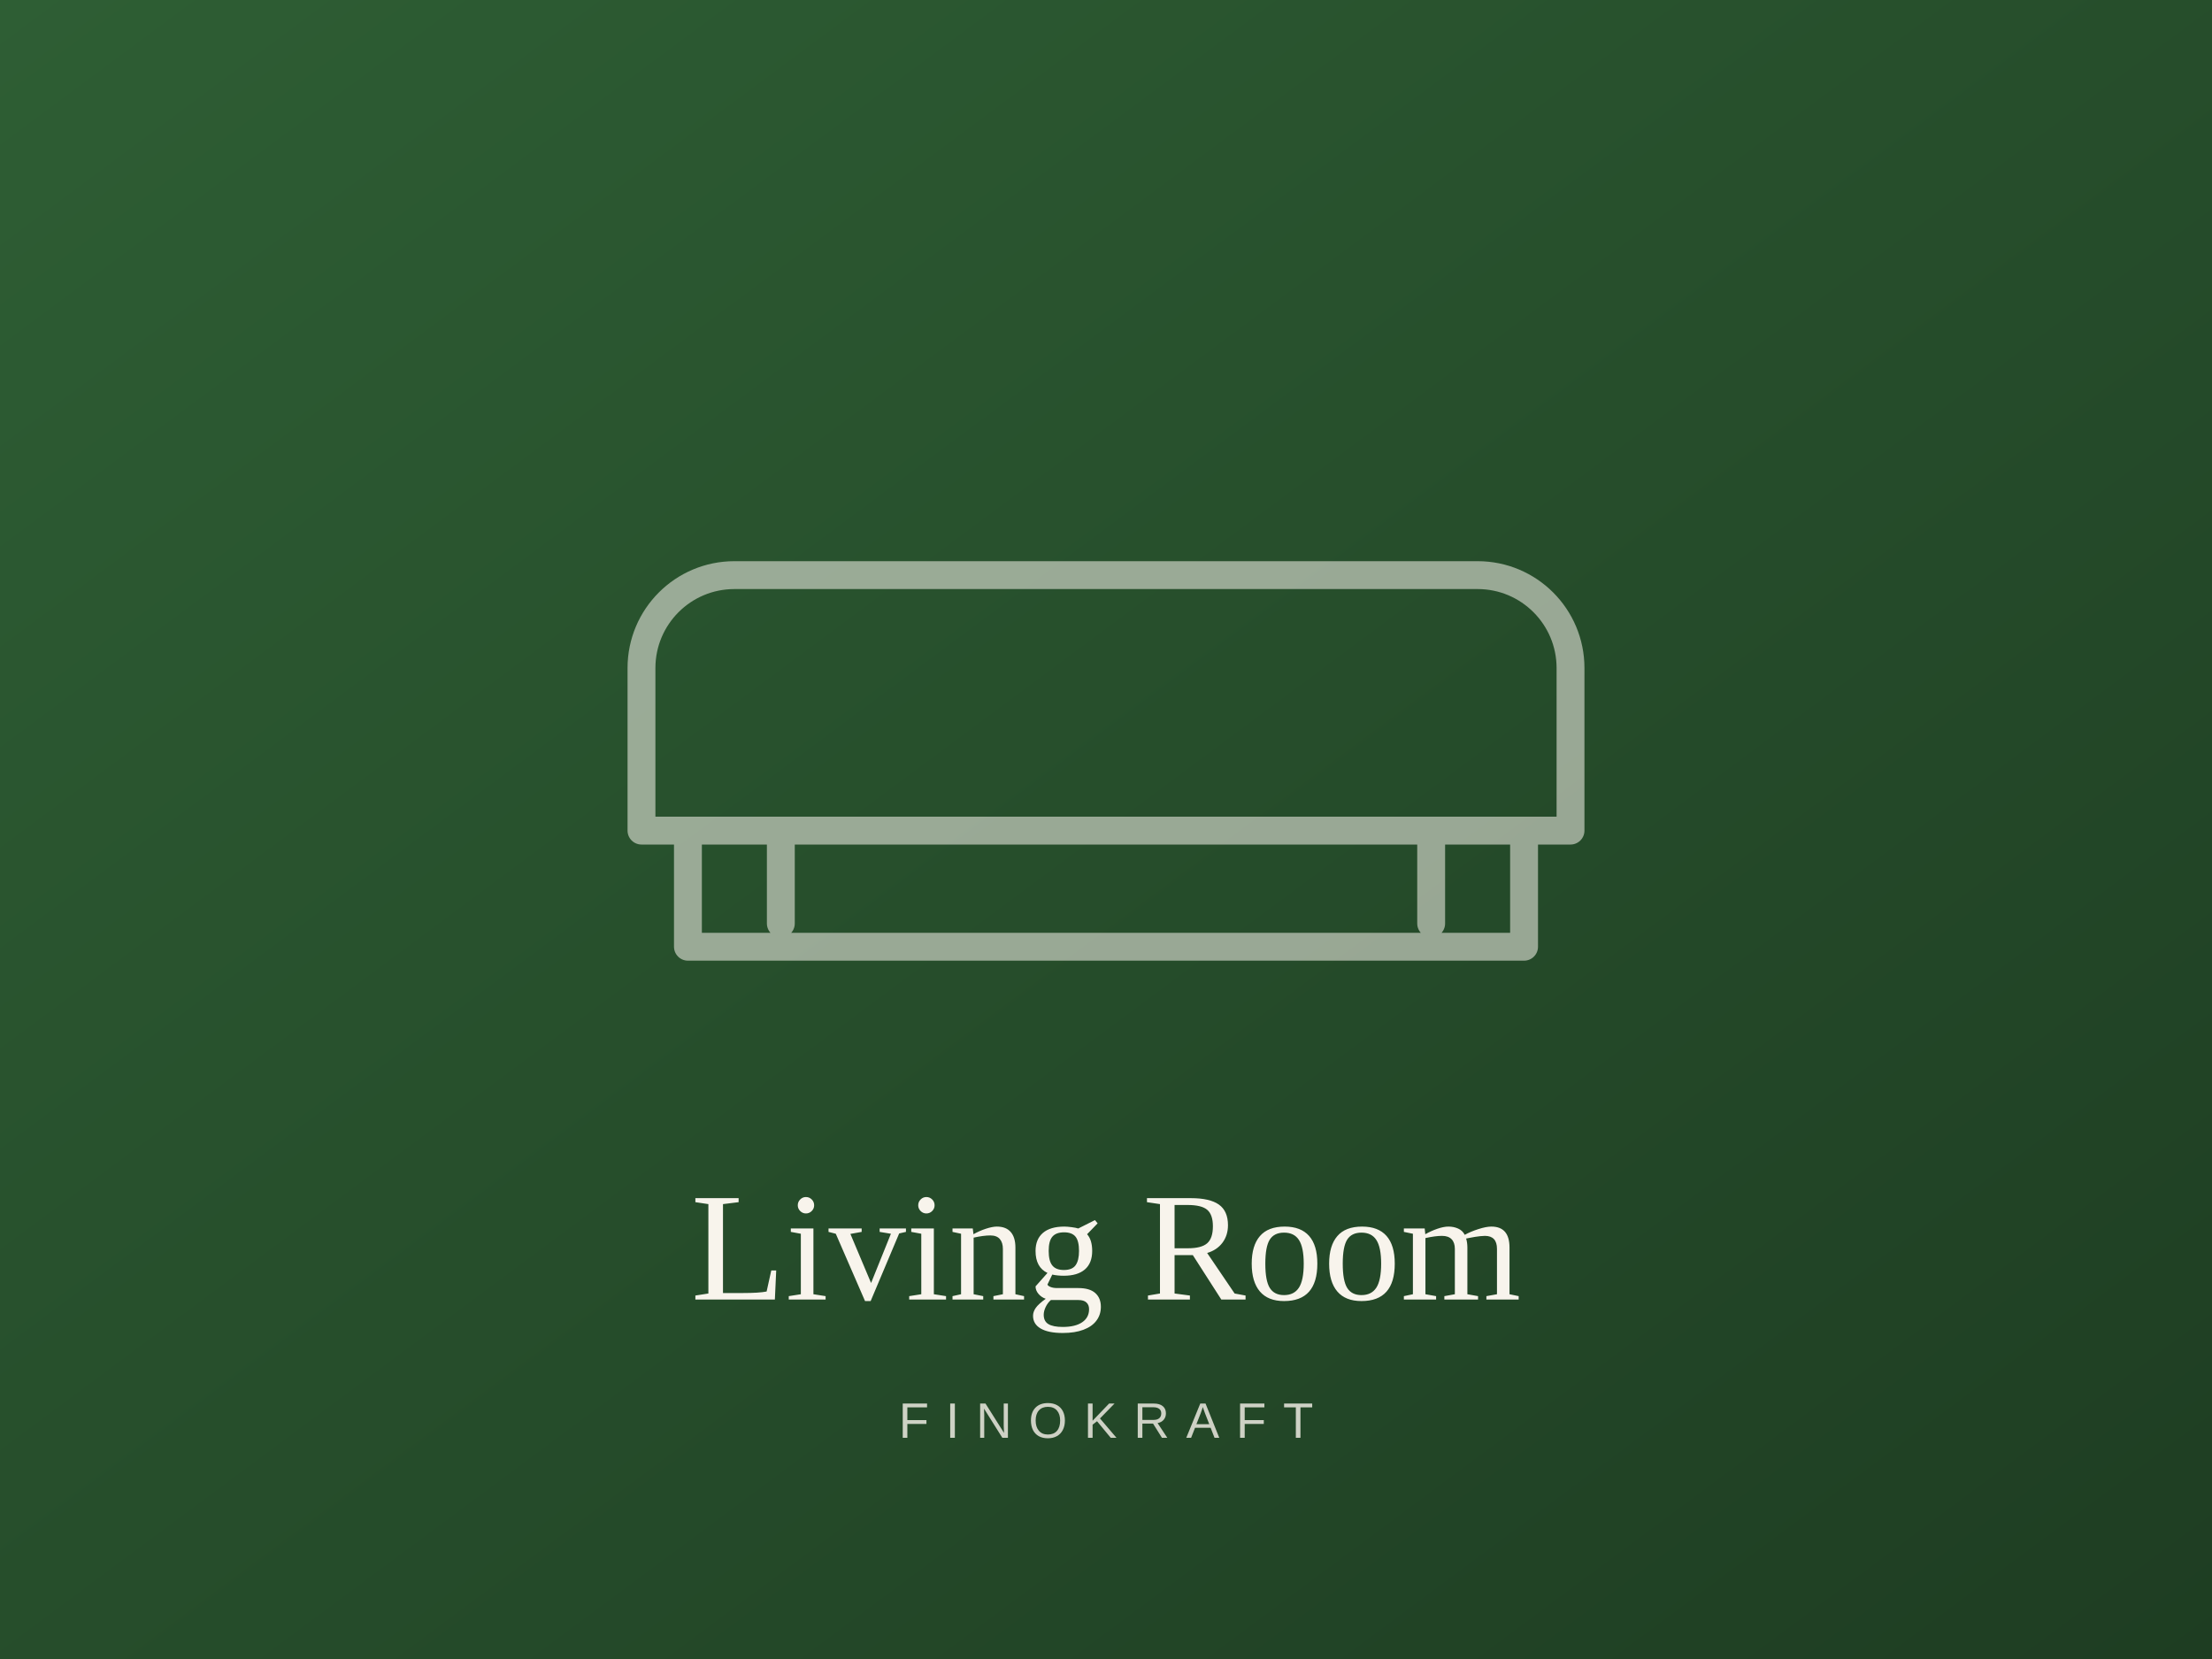
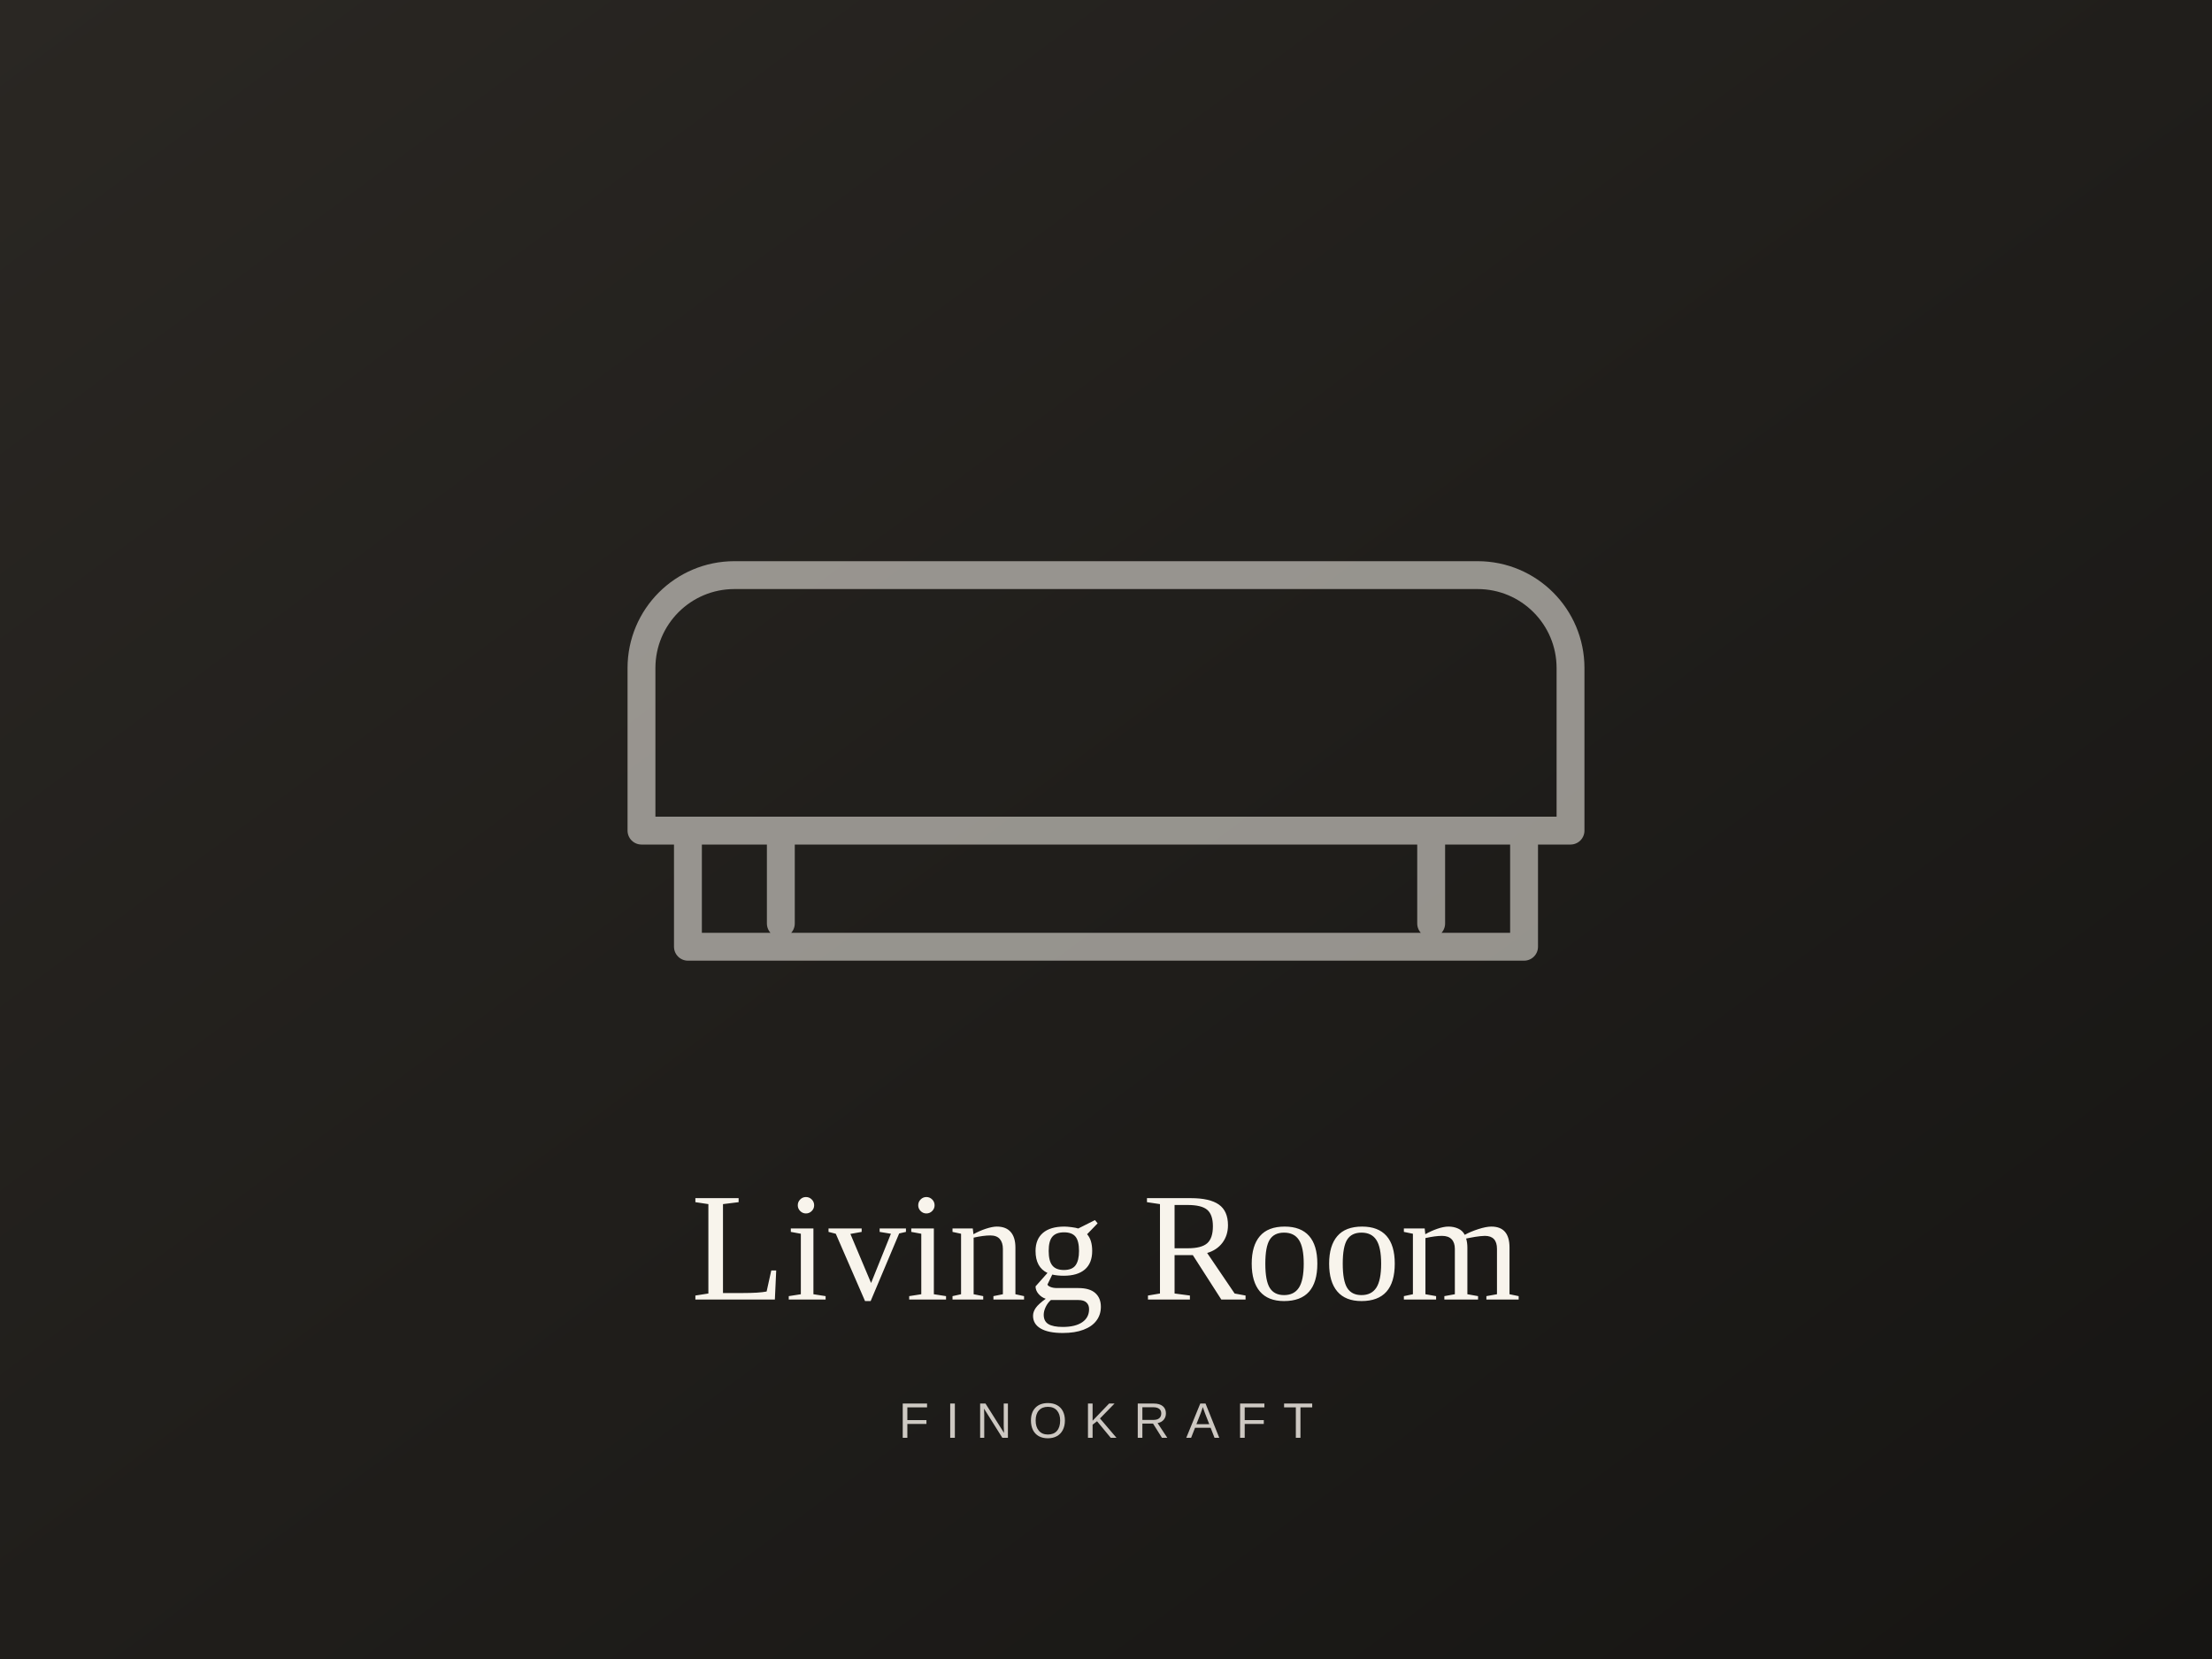
<svg xmlns="http://www.w3.org/2000/svg" viewBox="0 0 800 600" role="img" aria-label="Living Room">
  <defs>
    <linearGradient id="g" x1="0" y1="0" x2="1" y2="1">
-       <stop offset="0" stop-color="#2E5E34" />
-       <stop offset="1" stop-color="#1E3D22" />
+       <stop offset="0" stop-color="#2A2723" />
+       <stop offset="1" stop-color="#161513" />
    </linearGradient>
  </defs>
  <rect width="800" height="600" fill="url(#g)" />
  <g transform="translate(400 250) scale(4.2) translate(-50 -50)" fill="none" stroke="#F8F4EC" stroke-opacity="0.55" stroke-width="2.4" stroke-linejoin="round" stroke-linecap="round">
    <path d="M14,62 h72 v10 h-72 z M18,40 h64 a8,8 0 0 1 8,8 v14 h-80 v-14 a8,8 0 0 1 8,-8 z M22,62 v8 M78,62 v8" />
  </g>
  <text x="400" y="470" text-anchor="middle" font-family="Georgia, 'Times New Roman', serif" font-size="56" fill="#F8F4EC">Living Room</text>
  <text x="400" y="520" text-anchor="middle" font-family="Arial, sans-serif" font-size="18" letter-spacing="6" fill="#F8F4EC" fill-opacity="0.8">FINOKRAFT</text>
</svg>
